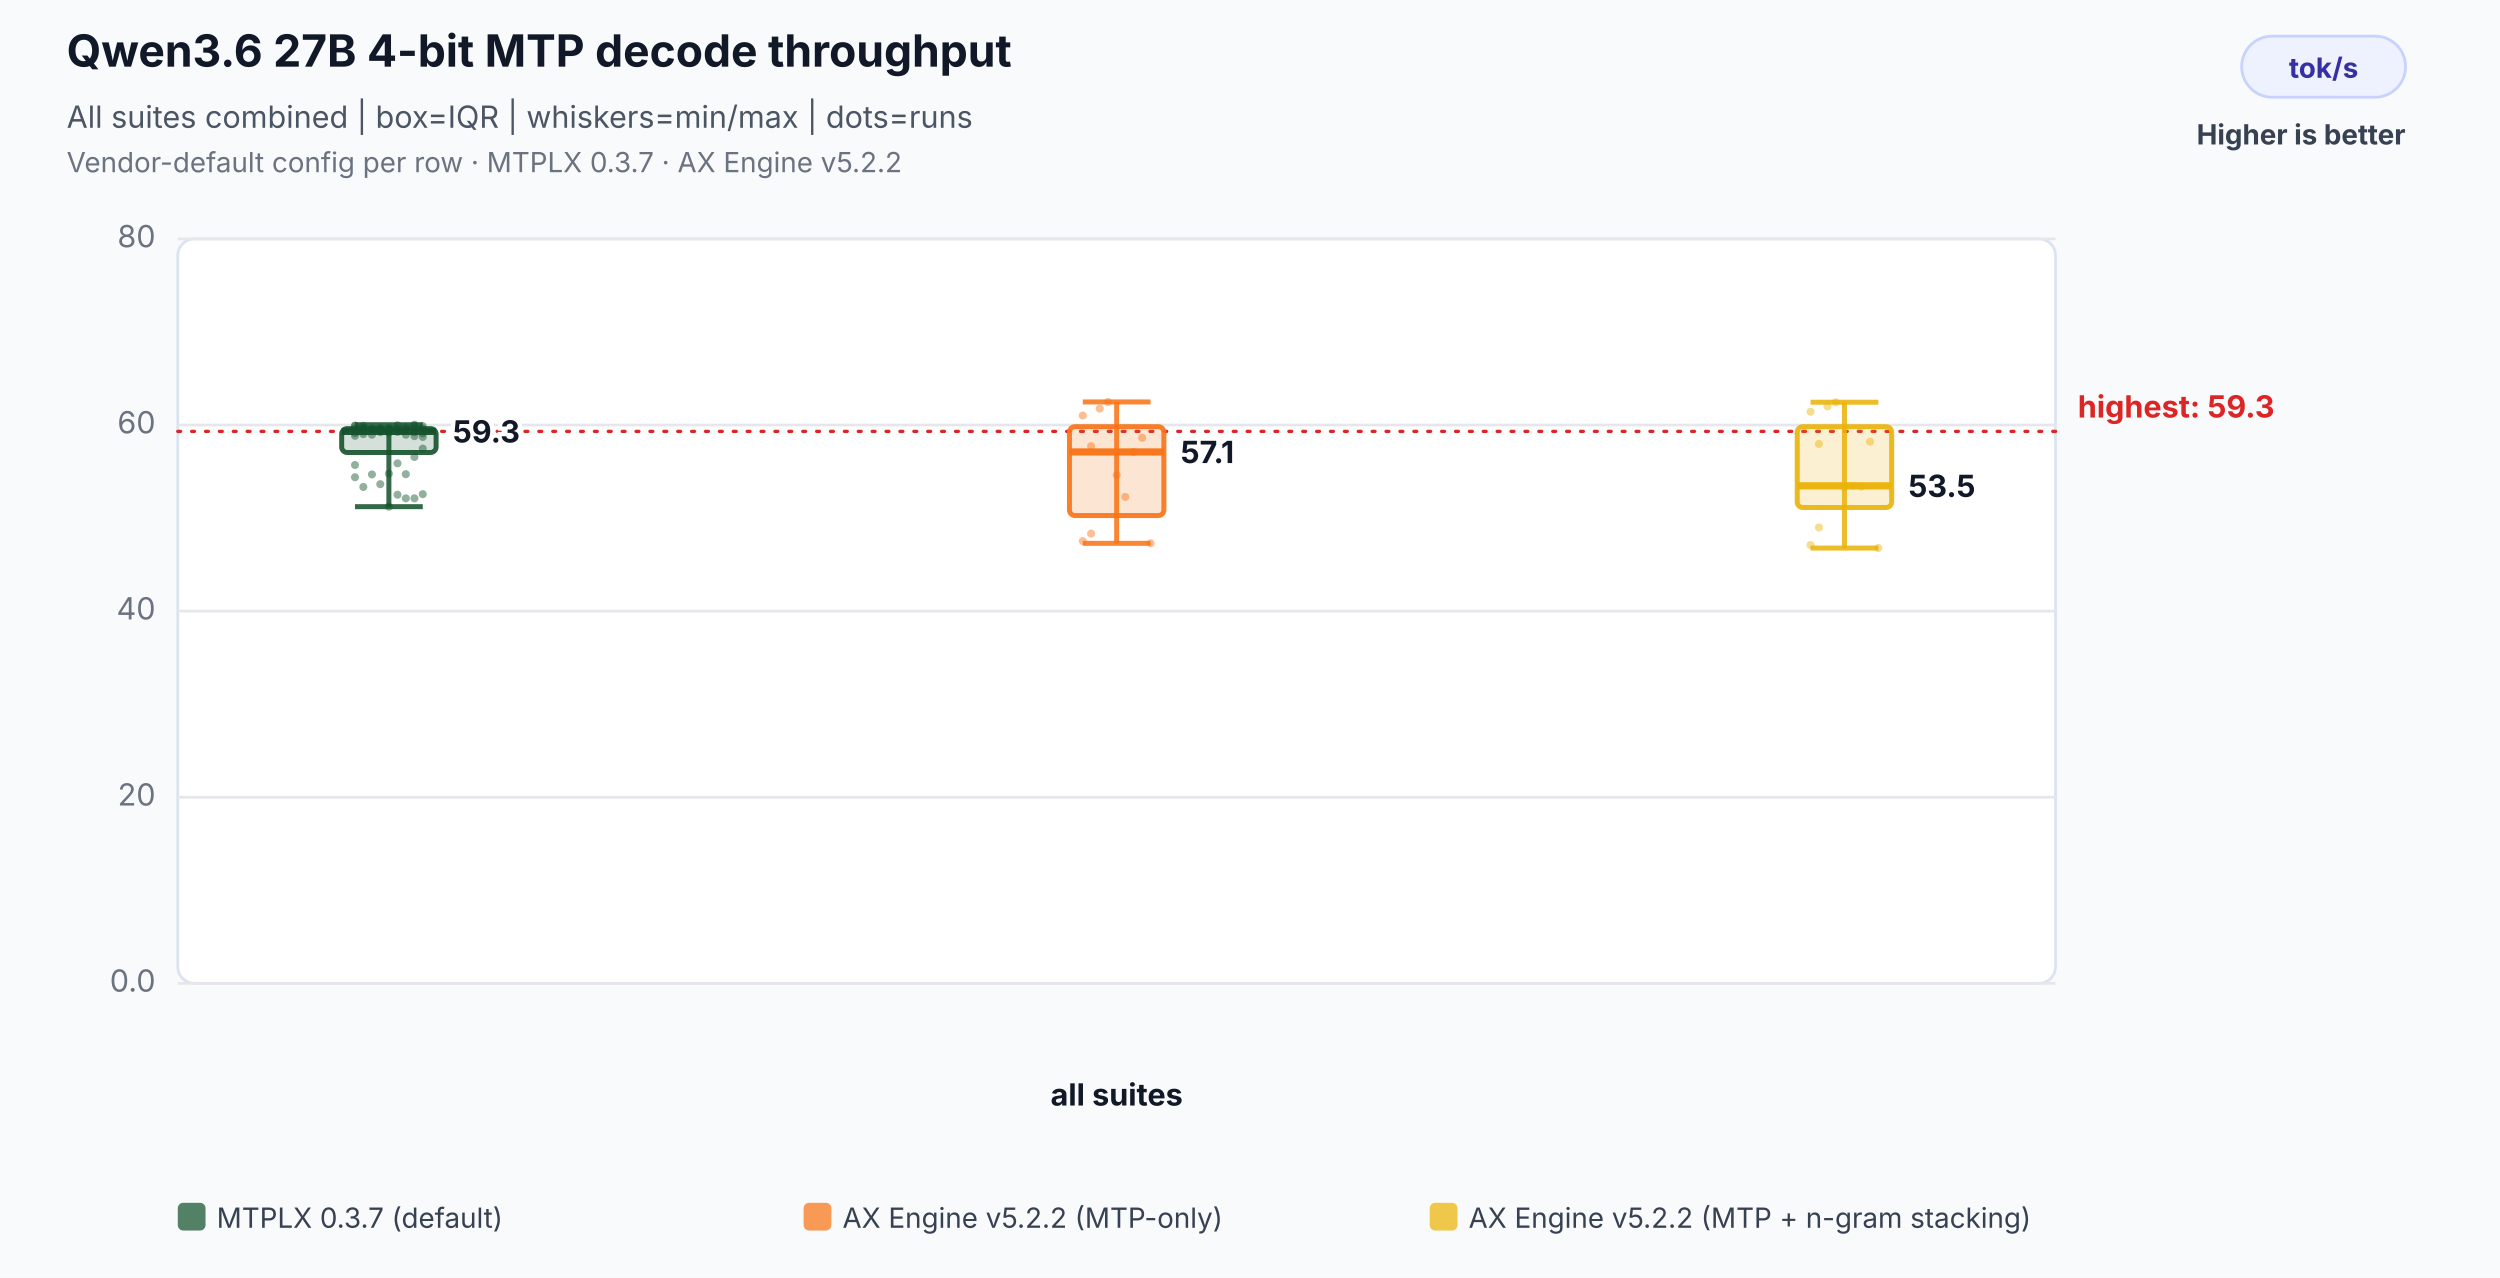
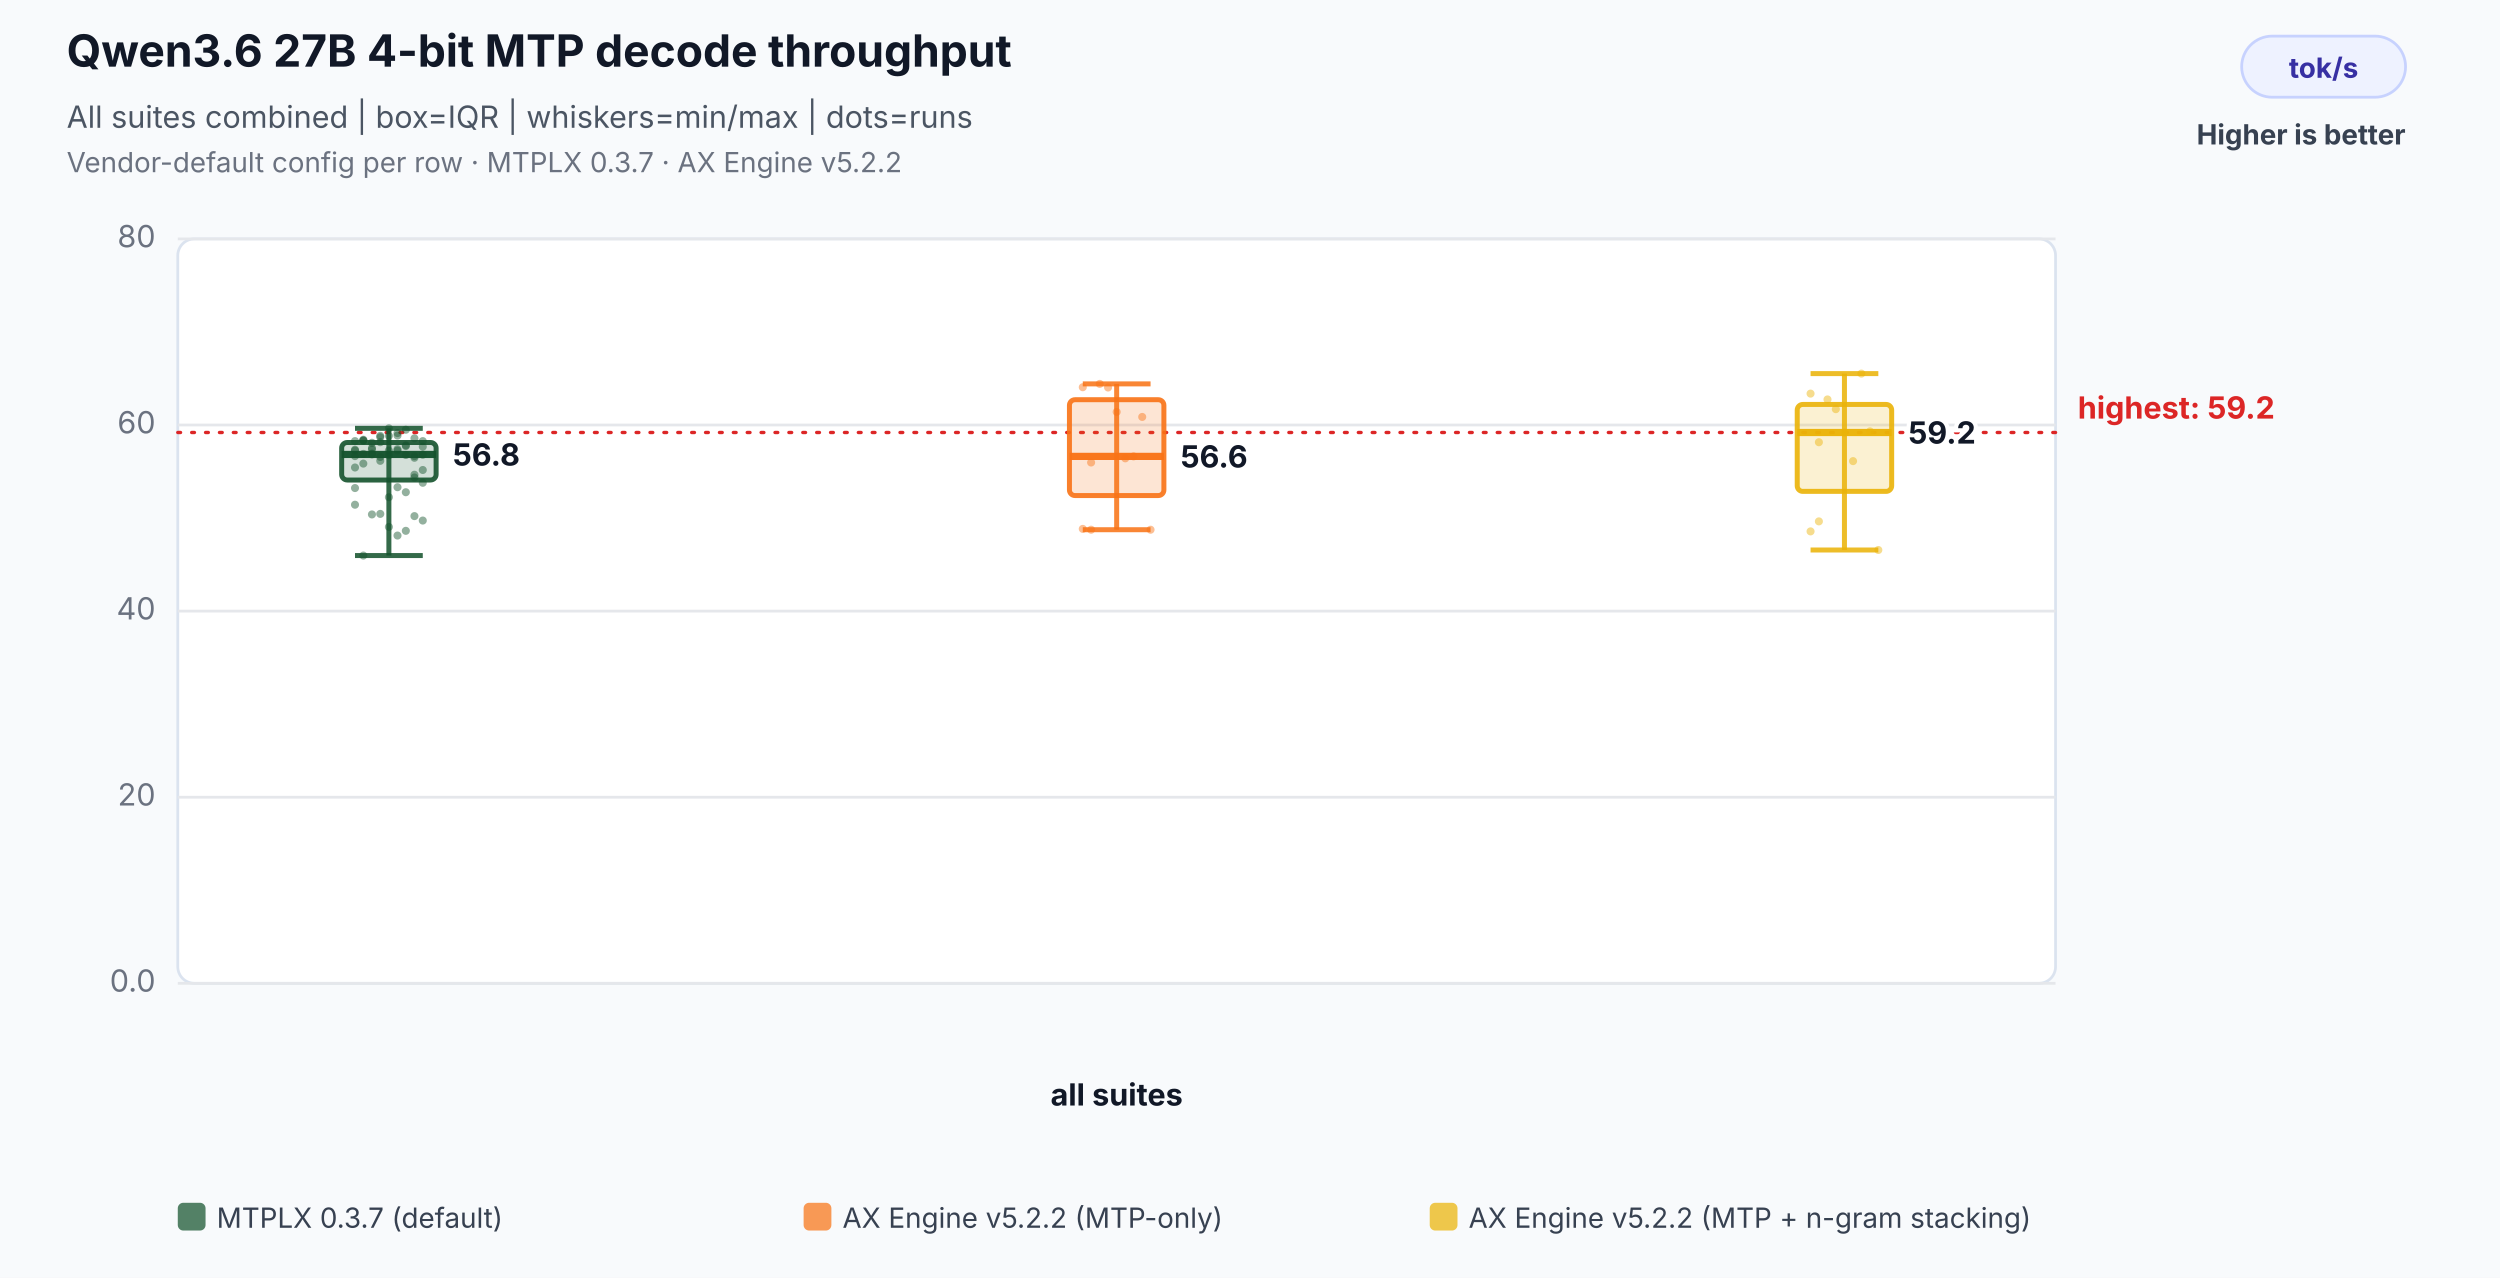
<svg xmlns="http://www.w3.org/2000/svg" width="900" height="460" viewBox="0 0 900 460" role="img" aria-labelledby="title desc">
  <rect width="100%" height="100%" fill="#f8fafc" />
  <text x="24" y="24" font-family="Inter,Segoe UI,Arial,sans-serif" font-size="16" font-weight="700" fill="#111827">Qwen3.6 27B 4-bit MTP decode throughput</text>
  <text x="24" y="46" font-family="Inter,Segoe UI,Arial,sans-serif" font-size="11" fill="#4b5563">All suites combined | box=IQR | whiskers=min/max | dots=runs</text>
  <text x="24" y="62" font-family="Inter,Segoe UI,Arial,sans-serif" font-size="10" fill="#6b7280">Vendor-default config per row · MTPLX 0.3.7 · AX Engine v5.2.2</text>
  <rect x="807" y="13" width="59" height="22" rx="11" fill="#eef2ff" stroke="#c7d2fe" />
  <text x="836.5" y="28" text-anchor="middle" font-family="Inter,Segoe UI,Arial,sans-serif" font-size="10" font-weight="700" fill="#3730a3">tok/s</text>
  <text x="866" y="52" text-anchor="end" font-family="Inter,Segoe UI,Arial,sans-serif" font-size="10" font-weight="700" fill="#374151">Higher is better</text>
  <rect x="64" y="86" width="676" height="268" rx="6" fill="#ffffff" stroke="#dbe3ef" />
  <line x1="64" y1="354.0" x2="740" y2="354.0" stroke="#e5e7eb" stroke-width="1" />
  <text x="56" y="357.0" text-anchor="end" font-family="Inter,Segoe UI,Arial,sans-serif" font-size="11" fill="#6b7280">0.0</text>
  <line x1="64" y1="287.0" x2="740" y2="287.0" stroke="#e5e7eb" stroke-width="1" />
  <text x="56" y="290.0" text-anchor="end" font-family="Inter,Segoe UI,Arial,sans-serif" font-size="11" fill="#6b7280">20</text>
  <line x1="64" y1="220.0" x2="740" y2="220.0" stroke="#e5e7eb" stroke-width="1" />
  <text x="56" y="223.0" text-anchor="end" font-family="Inter,Segoe UI,Arial,sans-serif" font-size="11" fill="#6b7280">40</text>
  <line x1="64" y1="153.0" x2="740" y2="153.0" stroke="#e5e7eb" stroke-width="1" />
  <text x="56" y="156.0" text-anchor="end" font-family="Inter,Segoe UI,Arial,sans-serif" font-size="11" fill="#6b7280">60</text>
  <line x1="64" y1="86.0" x2="740" y2="86.0" stroke="#e5e7eb" stroke-width="1" />
  <text x="56" y="89.0" text-anchor="end" font-family="Inter,Segoe UI,Arial,sans-serif" font-size="11" fill="#6b7280">80</text>
-   <line x1="64" y1="155.3" x2="740" y2="155.3" stroke="#dc2626" stroke-width="1.2" stroke-dasharray="1 4" stroke-linecap="round" />
-   <text x="748" y="150.3" text-anchor="start" font-family="Inter,Segoe UI,Arial,sans-serif" font-size="11" font-weight="700" fill="#dc2626" data-label="highest median">highest: 59.3</text>
+   <line x1="64" y1="155.7" x2="740" y2="155.7" stroke="#dc2626" stroke-width="1.2" stroke-dasharray="1 4" stroke-linecap="round" />
+   <text x="748" y="150.7" text-anchor="start" font-family="Inter,Segoe UI,Arial,sans-serif" font-size="11" font-weight="700" fill="#dc2626" data-label="highest median">highest: 59.2</text>
  <text x="402.0" y="398" text-anchor="middle" font-family="Inter,Segoe UI,Arial,sans-serif" font-size="11" font-weight="700" fill="#111827">all suites</text>
-   <circle cx="127.8" cy="153.2" r="1.45" fill="#14532d" fill-opacity="0.46" />
-   <circle cx="130.8" cy="154.1" r="1.45" fill="#14532d" fill-opacity="0.46" />
-   <circle cx="133.9" cy="154.5" r="1.45" fill="#14532d" fill-opacity="0.46" />
-   <circle cx="136.9" cy="154.7" r="1.45" fill="#14532d" fill-opacity="0.46" />
-   <circle cx="140.0" cy="154.8" r="1.45" fill="#14532d" fill-opacity="0.46" />
-   <circle cx="143.1" cy="153.1" r="1.45" fill="#14532d" fill-opacity="0.46" />
-   <circle cx="146.1" cy="154.5" r="1.45" fill="#14532d" fill-opacity="0.46" />
-   <circle cx="149.2" cy="152.9" r="1.45" fill="#14532d" fill-opacity="0.46" />
-   <circle cx="152.2" cy="156.0" r="1.45" fill="#14532d" fill-opacity="0.46" />
-   <circle cx="127.8" cy="156.9" r="1.45" fill="#14532d" fill-opacity="0.46" />
-   <circle cx="130.8" cy="155.3" r="1.45" fill="#14532d" fill-opacity="0.46" />
-   <circle cx="133.9" cy="154.5" r="1.45" fill="#14532d" fill-opacity="0.46" />
-   <circle cx="136.9" cy="154.3" r="1.45" fill="#14532d" fill-opacity="0.46" />
-   <circle cx="140.0" cy="154.3" r="1.45" fill="#14532d" fill-opacity="0.46" />
-   <circle cx="143.1" cy="154.3" r="1.45" fill="#14532d" fill-opacity="0.46" />
-   <circle cx="146.1" cy="153.8" r="1.45" fill="#14532d" fill-opacity="0.46" />
-   <circle cx="149.2" cy="153.3" r="1.45" fill="#14532d" fill-opacity="0.46" />
-   <circle cx="152.2" cy="153.4" r="1.45" fill="#14532d" fill-opacity="0.46" />
-   <circle cx="127.8" cy="153.4" r="1.45" fill="#14532d" fill-opacity="0.46" />
-   <circle cx="130.8" cy="153.3" r="1.45" fill="#14532d" fill-opacity="0.46" />
-   <circle cx="133.9" cy="155.1" r="1.45" fill="#14532d" fill-opacity="0.46" />
-   <circle cx="136.9" cy="155.0" r="1.45" fill="#14532d" fill-opacity="0.46" />
-   <circle cx="140.0" cy="154.7" r="1.45" fill="#14532d" fill-opacity="0.46" />
-   <circle cx="143.1" cy="154.7" r="1.45" fill="#14532d" fill-opacity="0.46" />
-   <circle cx="146.1" cy="155.0" r="1.45" fill="#14532d" fill-opacity="0.46" />
-   <circle cx="149.2" cy="157.0" r="1.45" fill="#14532d" fill-opacity="0.46" />
-   <circle cx="152.2" cy="157.3" r="1.45" fill="#14532d" fill-opacity="0.46" />
-   <circle cx="127.8" cy="155.9" r="1.45" fill="#14532d" fill-opacity="0.46" />
-   <circle cx="130.8" cy="156.3" r="1.45" fill="#14532d" fill-opacity="0.46" />
-   <circle cx="133.9" cy="156.5" r="1.45" fill="#14532d" fill-opacity="0.46" />
-   <circle cx="136.9" cy="155.6" r="1.45" fill="#14532d" fill-opacity="0.46" />
-   <circle cx="140.0" cy="155.8" r="1.45" fill="#14532d" fill-opacity="0.46" />
-   <circle cx="143.1" cy="155.5" r="1.45" fill="#14532d" fill-opacity="0.46" />
-   <circle cx="146.1" cy="156.5" r="1.45" fill="#14532d" fill-opacity="0.46" />
-   <circle cx="149.2" cy="155.6" r="1.45" fill="#14532d" fill-opacity="0.46" />
-   <circle cx="152.2" cy="154.3" r="1.45" fill="#14532d" fill-opacity="0.46" />
-   <circle cx="127.8" cy="154.4" r="1.45" fill="#14532d" fill-opacity="0.46" />
-   <circle cx="130.8" cy="154.1" r="1.45" fill="#14532d" fill-opacity="0.46" />
-   <circle cx="133.9" cy="154.3" r="1.45" fill="#14532d" fill-opacity="0.46" />
-   <circle cx="136.9" cy="154.1" r="1.45" fill="#14532d" fill-opacity="0.46" />
-   <circle cx="140.0" cy="182.4" r="1.45" fill="#14532d" fill-opacity="0.46" />
-   <circle cx="143.1" cy="178.1" r="1.45" fill="#14532d" fill-opacity="0.46" />
-   <circle cx="146.1" cy="179.4" r="1.45" fill="#14532d" fill-opacity="0.46" />
-   <circle cx="149.2" cy="179.4" r="1.45" fill="#14532d" fill-opacity="0.46" />
-   <circle cx="152.2" cy="177.9" r="1.45" fill="#14532d" fill-opacity="0.46" />
-   <circle cx="127.8" cy="171.8" r="1.45" fill="#14532d" fill-opacity="0.46" />
-   <circle cx="130.8" cy="175.3" r="1.45" fill="#14532d" fill-opacity="0.46" />
-   <circle cx="133.9" cy="170.8" r="1.45" fill="#14532d" fill-opacity="0.46" />
-   <circle cx="136.9" cy="174.3" r="1.45" fill="#14532d" fill-opacity="0.46" />
-   <circle cx="140.0" cy="170.5" r="1.45" fill="#14532d" fill-opacity="0.46" />
-   <circle cx="143.1" cy="166.8" r="1.45" fill="#14532d" fill-opacity="0.46" />
-   <circle cx="146.1" cy="170.7" r="1.45" fill="#14532d" fill-opacity="0.46" />
-   <circle cx="149.2" cy="164.5" r="1.45" fill="#14532d" fill-opacity="0.46" />
-   <circle cx="152.2" cy="161.5" r="1.45" fill="#14532d" fill-opacity="0.46" />
-   <circle cx="127.8" cy="167.4" r="1.45" fill="#14532d" fill-opacity="0.46" />
-   <line x1="140.0" y1="152.9" x2="140.0" y2="182.4" stroke="#14532d" stroke-opacity="0.86" stroke-width="1.8" />
-   <line x1="127.8" y1="152.9" x2="152.2" y2="152.9" stroke="#14532d" stroke-opacity="0.86" stroke-width="1.8" />
-   <line x1="127.8" y1="182.4" x2="152.2" y2="182.4" stroke="#14532d" stroke-opacity="0.86" stroke-width="1.8" />
-   <rect x="123.0" y="154.3" width="34.0" height="8.6" rx="2" fill="#14532d" fill-opacity="0.18" stroke="#14532d" stroke-opacity="0.9" stroke-width="1.8" />
-   <line x1="123.0" y1="155.3" x2="157.0" y2="155.3" stroke="#14532d" stroke-opacity="0.96" stroke-width="2.6" />
-   <text x="163.0" y="159.3" text-anchor="start" font-family="Inter,Segoe UI,Arial,sans-serif" font-size="11" font-weight="700" fill="#111827" stroke="#ffffff" stroke-width="3" paint-order="stroke">59.3</text>
-   <circle cx="389.8" cy="149.6" r="1.45" fill="#f97316" fill-opacity="0.46" />
-   <circle cx="392.8" cy="160.6" r="1.45" fill="#f97316" fill-opacity="0.46" />
-   <circle cx="395.9" cy="147.1" r="1.45" fill="#f97316" fill-opacity="0.46" />
-   <circle cx="398.9" cy="144.7" r="1.45" fill="#f97316" fill-opacity="0.46" />
-   <circle cx="402.0" cy="171.0" r="1.45" fill="#f97316" fill-opacity="0.46" />
-   <circle cx="405.1" cy="178.9" r="1.45" fill="#f97316" fill-opacity="0.46" />
-   <circle cx="408.1" cy="162.7" r="1.45" fill="#f97316" fill-opacity="0.46" />
-   <circle cx="411.2" cy="157.6" r="1.45" fill="#f97316" fill-opacity="0.46" />
-   <circle cx="414.2" cy="195.6" r="1.45" fill="#f97316" fill-opacity="0.46" />
-   <circle cx="389.8" cy="194.8" r="1.45" fill="#f97316" fill-opacity="0.46" />
-   <circle cx="392.8" cy="192.1" r="1.45" fill="#f97316" fill-opacity="0.46" />
-   <line x1="402.0" y1="144.7" x2="402.0" y2="195.6" stroke="#f97316" stroke-opacity="0.86" stroke-width="1.8" />
-   <line x1="389.8" y1="144.7" x2="414.2" y2="144.7" stroke="#f97316" stroke-opacity="0.86" stroke-width="1.8" />
-   <line x1="389.8" y1="195.6" x2="414.2" y2="195.6" stroke="#f97316" stroke-opacity="0.86" stroke-width="1.8" />
-   <rect x="385.0" y="153.6" width="34.0" height="32.0" rx="2" fill="#f97316" fill-opacity="0.18" stroke="#f97316" stroke-opacity="0.9" stroke-width="1.8" />
-   <line x1="385.0" y1="162.7" x2="419.0" y2="162.7" stroke="#f97316" stroke-opacity="0.96" stroke-width="2.6" />
-   <text x="425.0" y="166.7" text-anchor="start" font-family="Inter,Segoe UI,Arial,sans-serif" font-size="11" font-weight="700" fill="#111827" stroke="#ffffff" stroke-width="3" paint-order="stroke">57.1</text>
-   <circle cx="651.8" cy="148.2" r="1.45" fill="#eab308" fill-opacity="0.46" />
-   <circle cx="654.8" cy="159.8" r="1.45" fill="#eab308" fill-opacity="0.46" />
-   <circle cx="657.9" cy="146.3" r="1.45" fill="#eab308" fill-opacity="0.46" />
-   <circle cx="660.9" cy="144.8" r="1.45" fill="#eab308" fill-opacity="0.46" />
-   <circle cx="664.0" cy="175.3" r="1.45" fill="#eab308" fill-opacity="0.46" />
-   <circle cx="667.1" cy="174.9" r="1.45" fill="#eab308" fill-opacity="0.46" />
-   <circle cx="670.1" cy="175.2" r="1.45" fill="#eab308" fill-opacity="0.46" />
-   <circle cx="673.2" cy="159.0" r="1.45" fill="#eab308" fill-opacity="0.46" />
-   <circle cx="676.2" cy="197.3" r="1.45" fill="#eab308" fill-opacity="0.46" />
-   <circle cx="651.8" cy="196.2" r="1.45" fill="#eab308" fill-opacity="0.46" />
-   <circle cx="654.8" cy="189.9" r="1.45" fill="#eab308" fill-opacity="0.46" />
-   <line x1="664.0" y1="144.8" x2="664.0" y2="197.3" stroke="#eab308" stroke-opacity="0.86" stroke-width="1.8" />
-   <line x1="651.8" y1="144.8" x2="676.2" y2="144.8" stroke="#eab308" stroke-opacity="0.86" stroke-width="1.8" />
-   <line x1="651.8" y1="197.3" x2="676.2" y2="197.3" stroke="#eab308" stroke-opacity="0.86" stroke-width="1.8" />
-   <rect x="647.0" y="153.6" width="34.0" height="29.1" rx="2" fill="#eab308" fill-opacity="0.18" stroke="#eab308" stroke-opacity="0.9" stroke-width="1.8" />
-   <line x1="647.0" y1="174.9" x2="681.0" y2="174.9" stroke="#eab308" stroke-opacity="0.96" stroke-width="2.6" />
-   <text x="687.0" y="178.9" text-anchor="start" font-family="Inter,Segoe UI,Arial,sans-serif" font-size="11" font-weight="700" fill="#111827" stroke="#ffffff" stroke-width="3" paint-order="stroke">53.5</text>
+   <circle cx="127.8" cy="161.9" r="1.45" fill="#14532d" fill-opacity="0.46" />
+   <circle cx="130.8" cy="163.4" r="1.45" fill="#14532d" fill-opacity="0.46" />
+   <circle cx="133.9" cy="163.6" r="1.45" fill="#14532d" fill-opacity="0.46" />
+   <circle cx="136.9" cy="164.5" r="1.45" fill="#14532d" fill-opacity="0.46" />
+   <circle cx="140.0" cy="162.2" r="1.45" fill="#14532d" fill-opacity="0.46" />
+   <circle cx="143.1" cy="161.7" r="1.45" fill="#14532d" fill-opacity="0.46" />
+   <circle cx="146.1" cy="163.8" r="1.45" fill="#14532d" fill-opacity="0.46" />
+   <circle cx="149.2" cy="170.9" r="1.45" fill="#14532d" fill-opacity="0.46" />
+   <circle cx="152.2" cy="163.7" r="1.45" fill="#14532d" fill-opacity="0.46" />
+   <circle cx="127.8" cy="162.2" r="1.45" fill="#14532d" fill-opacity="0.46" />
+   <circle cx="130.8" cy="158.3" r="1.45" fill="#14532d" fill-opacity="0.46" />
+   <circle cx="133.9" cy="159.4" r="1.45" fill="#14532d" fill-opacity="0.46" />
+   <circle cx="136.9" cy="157.4" r="1.45" fill="#14532d" fill-opacity="0.46" />
+   <circle cx="140.0" cy="154.2" r="1.45" fill="#14532d" fill-opacity="0.46" />
+   <circle cx="143.1" cy="155.9" r="1.45" fill="#14532d" fill-opacity="0.46" />
+   <circle cx="146.1" cy="154.7" r="1.45" fill="#14532d" fill-opacity="0.46" />
+   <circle cx="149.2" cy="157.8" r="1.45" fill="#14532d" fill-opacity="0.46" />
+   <circle cx="152.2" cy="158.8" r="1.45" fill="#14532d" fill-opacity="0.46" />
+   <circle cx="127.8" cy="158.8" r="1.45" fill="#14532d" fill-opacity="0.46" />
+   <circle cx="130.8" cy="158.6" r="1.45" fill="#14532d" fill-opacity="0.46" />
+   <circle cx="133.9" cy="163.3" r="1.45" fill="#14532d" fill-opacity="0.46" />
+   <circle cx="136.9" cy="159.2" r="1.45" fill="#14532d" fill-opacity="0.46" />
+   <circle cx="140.0" cy="163.9" r="1.45" fill="#14532d" fill-opacity="0.46" />
+   <circle cx="143.1" cy="162.2" r="1.45" fill="#14532d" fill-opacity="0.46" />
+   <circle cx="146.1" cy="160.6" r="1.45" fill="#14532d" fill-opacity="0.46" />
+   <circle cx="149.2" cy="164.2" r="1.45" fill="#14532d" fill-opacity="0.46" />
+   <circle cx="152.2" cy="173.8" r="1.45" fill="#14532d" fill-opacity="0.46" />
+   <circle cx="127.8" cy="168.3" r="1.45" fill="#14532d" fill-opacity="0.46" />
+   <circle cx="130.8" cy="166.9" r="1.45" fill="#14532d" fill-opacity="0.46" />
+   <circle cx="133.9" cy="161.8" r="1.45" fill="#14532d" fill-opacity="0.46" />
+   <circle cx="136.9" cy="156.9" r="1.45" fill="#14532d" fill-opacity="0.46" />
+   <circle cx="140.0" cy="156.9" r="1.45" fill="#14532d" fill-opacity="0.46" />
+   <circle cx="143.1" cy="156.8" r="1.45" fill="#14532d" fill-opacity="0.46" />
+   <circle cx="146.1" cy="160.3" r="1.45" fill="#14532d" fill-opacity="0.46" />
+   <circle cx="149.2" cy="164.8" r="1.45" fill="#14532d" fill-opacity="0.46" />
+   <circle cx="152.2" cy="160.8" r="1.45" fill="#14532d" fill-opacity="0.46" />
+   <circle cx="127.8" cy="164.2" r="1.45" fill="#14532d" fill-opacity="0.46" />
+   <circle cx="130.8" cy="158.6" r="1.45" fill="#14532d" fill-opacity="0.46" />
+   <circle cx="133.9" cy="161.3" r="1.45" fill="#14532d" fill-opacity="0.46" />
+   <circle cx="136.9" cy="165.9" r="1.45" fill="#14532d" fill-opacity="0.46" />
+   <circle cx="140.0" cy="189.7" r="1.45" fill="#14532d" fill-opacity="0.46" />
+   <circle cx="143.1" cy="192.8" r="1.45" fill="#14532d" fill-opacity="0.46" />
+   <circle cx="146.1" cy="191.1" r="1.45" fill="#14532d" fill-opacity="0.46" />
+   <circle cx="149.2" cy="185.8" r="1.45" fill="#14532d" fill-opacity="0.46" />
+   <circle cx="152.2" cy="187.4" r="1.45" fill="#14532d" fill-opacity="0.46" />
+   <circle cx="127.8" cy="181.7" r="1.45" fill="#14532d" fill-opacity="0.46" />
+   <circle cx="130.8" cy="200.0" r="1.45" fill="#14532d" fill-opacity="0.46" />
+   <circle cx="133.9" cy="185.2" r="1.45" fill="#14532d" fill-opacity="0.46" />
+   <circle cx="136.9" cy="185.0" r="1.45" fill="#14532d" fill-opacity="0.46" />
+   <circle cx="140.0" cy="179.0" r="1.45" fill="#14532d" fill-opacity="0.46" />
+   <circle cx="143.1" cy="175.4" r="1.45" fill="#14532d" fill-opacity="0.46" />
+   <circle cx="146.1" cy="177.2" r="1.45" fill="#14532d" fill-opacity="0.46" />
+   <circle cx="149.2" cy="171.9" r="1.45" fill="#14532d" fill-opacity="0.46" />
+   <circle cx="152.2" cy="169.2" r="1.45" fill="#14532d" fill-opacity="0.46" />
+   <circle cx="127.8" cy="175.7" r="1.45" fill="#14532d" fill-opacity="0.46" />
+   <line x1="140.0" y1="154.2" x2="140.0" y2="200.0" stroke="#14532d" stroke-opacity="0.86" stroke-width="1.8" />
+   <line x1="127.8" y1="154.2" x2="152.2" y2="154.2" stroke="#14532d" stroke-opacity="0.86" stroke-width="1.8" />
+   <line x1="127.8" y1="200.0" x2="152.2" y2="200.0" stroke="#14532d" stroke-opacity="0.86" stroke-width="1.8" />
+   <rect x="123.0" y="159.3" width="34.0" height="13.5" rx="2" fill="#14532d" fill-opacity="0.18" stroke="#14532d" stroke-opacity="0.9" stroke-width="1.8" />
+   <line x1="123.0" y1="163.6" x2="157.0" y2="163.6" stroke="#14532d" stroke-opacity="0.96" stroke-width="2.6" />
+   <text x="163.0" y="167.6" text-anchor="start" font-family="Inter,Segoe UI,Arial,sans-serif" font-size="11" font-weight="700" fill="#111827" stroke="#ffffff" stroke-width="3" paint-order="stroke">56.8</text>
+   <circle cx="389.8" cy="139.4" r="1.45" fill="#f97316" fill-opacity="0.46" />
+   <circle cx="392.8" cy="166.5" r="1.45" fill="#f97316" fill-opacity="0.46" />
+   <circle cx="395.9" cy="138.2" r="1.45" fill="#f97316" fill-opacity="0.46" />
+   <circle cx="398.9" cy="139.5" r="1.45" fill="#f97316" fill-opacity="0.46" />
+   <circle cx="402.0" cy="148.3" r="1.45" fill="#f97316" fill-opacity="0.46" />
+   <circle cx="405.1" cy="165.0" r="1.45" fill="#f97316" fill-opacity="0.46" />
+   <circle cx="408.1" cy="164.3" r="1.45" fill="#f97316" fill-opacity="0.46" />
+   <circle cx="411.2" cy="150.1" r="1.45" fill="#f97316" fill-opacity="0.46" />
+   <circle cx="414.2" cy="190.7" r="1.45" fill="#f97316" fill-opacity="0.46" />
+   <circle cx="389.8" cy="190.4" r="1.45" fill="#f97316" fill-opacity="0.46" />
+   <circle cx="392.8" cy="190.7" r="1.45" fill="#f97316" fill-opacity="0.46" />
+   <line x1="402.0" y1="138.2" x2="402.0" y2="190.7" stroke="#f97316" stroke-opacity="0.86" stroke-width="1.8" />
+   <line x1="389.8" y1="138.2" x2="414.2" y2="138.2" stroke="#f97316" stroke-opacity="0.86" stroke-width="1.8" />
+   <line x1="389.8" y1="190.7" x2="414.2" y2="190.7" stroke="#f97316" stroke-opacity="0.86" stroke-width="1.8" />
+   <rect x="385.0" y="143.9" width="34.0" height="34.5" rx="2" fill="#f97316" fill-opacity="0.18" stroke="#f97316" stroke-opacity="0.9" stroke-width="1.8" />
+   <line x1="385.0" y1="164.3" x2="419.0" y2="164.3" stroke="#f97316" stroke-opacity="0.96" stroke-width="2.6" />
+   <text x="425.0" y="168.3" text-anchor="start" font-family="Inter,Segoe UI,Arial,sans-serif" font-size="11" font-weight="700" fill="#111827" stroke="#ffffff" stroke-width="3" paint-order="stroke">56.6</text>
+   <circle cx="651.8" cy="141.7" r="1.45" fill="#eab308" fill-opacity="0.46" />
+   <circle cx="654.8" cy="159.2" r="1.45" fill="#eab308" fill-opacity="0.46" />
+   <circle cx="657.9" cy="143.8" r="1.45" fill="#eab308" fill-opacity="0.46" />
+   <circle cx="660.9" cy="147.3" r="1.45" fill="#eab308" fill-opacity="0.46" />
+   <circle cx="664.0" cy="155.7" r="1.45" fill="#eab308" fill-opacity="0.46" />
+   <circle cx="667.1" cy="166.0" r="1.45" fill="#eab308" fill-opacity="0.46" />
+   <circle cx="670.1" cy="134.5" r="1.45" fill="#eab308" fill-opacity="0.46" />
+   <circle cx="673.2" cy="155.3" r="1.45" fill="#eab308" fill-opacity="0.46" />
+   <circle cx="676.2" cy="198.0" r="1.45" fill="#eab308" fill-opacity="0.46" />
+   <circle cx="651.8" cy="191.3" r="1.45" fill="#eab308" fill-opacity="0.46" />
+   <circle cx="654.8" cy="187.7" r="1.45" fill="#eab308" fill-opacity="0.46" />
+   <line x1="664.0" y1="134.5" x2="664.0" y2="198.0" stroke="#eab308" stroke-opacity="0.86" stroke-width="1.8" />
+   <line x1="651.8" y1="134.5" x2="676.2" y2="134.5" stroke="#eab308" stroke-opacity="0.86" stroke-width="1.8" />
+   <line x1="651.8" y1="198.0" x2="676.2" y2="198.0" stroke="#eab308" stroke-opacity="0.86" stroke-width="1.8" />
+   <rect x="647.0" y="145.6" width="34.0" height="31.3" rx="2" fill="#eab308" fill-opacity="0.18" stroke="#eab308" stroke-opacity="0.9" stroke-width="1.8" />
+   <line x1="647.0" y1="155.7" x2="681.0" y2="155.7" stroke="#eab308" stroke-opacity="0.96" stroke-width="2.6" />
+   <text x="687.0" y="159.7" text-anchor="start" font-family="Inter,Segoe UI,Arial,sans-serif" font-size="11" font-weight="700" fill="#111827" stroke="#ffffff" stroke-width="3" paint-order="stroke">59.2</text>
  <rect x="64.0" y="433" width="10" height="10" rx="2" fill="#14532d" fill-opacity="0.72" />
  <text x="78.0" y="442" font-family="Inter,Segoe UI,Arial,sans-serif" font-size="10" fill="#374151">MTPLX 0.3.7 (default)</text>
  <rect x="289.3" y="433" width="10" height="10" rx="2" fill="#f97316" fill-opacity="0.72" />
  <text x="303.3" y="442" font-family="Inter,Segoe UI,Arial,sans-serif" font-size="10" fill="#374151">AX Engine v5.2.2 (MTP-only)</text>
  <rect x="514.7" y="433" width="10" height="10" rx="2" fill="#eab308" fill-opacity="0.72" />
  <text x="528.7" y="442" font-family="Inter,Segoe UI,Arial,sans-serif" font-size="10" fill="#374151">AX Engine v5.2.2 (MTP + n-gram stacking)</text>
</svg>
